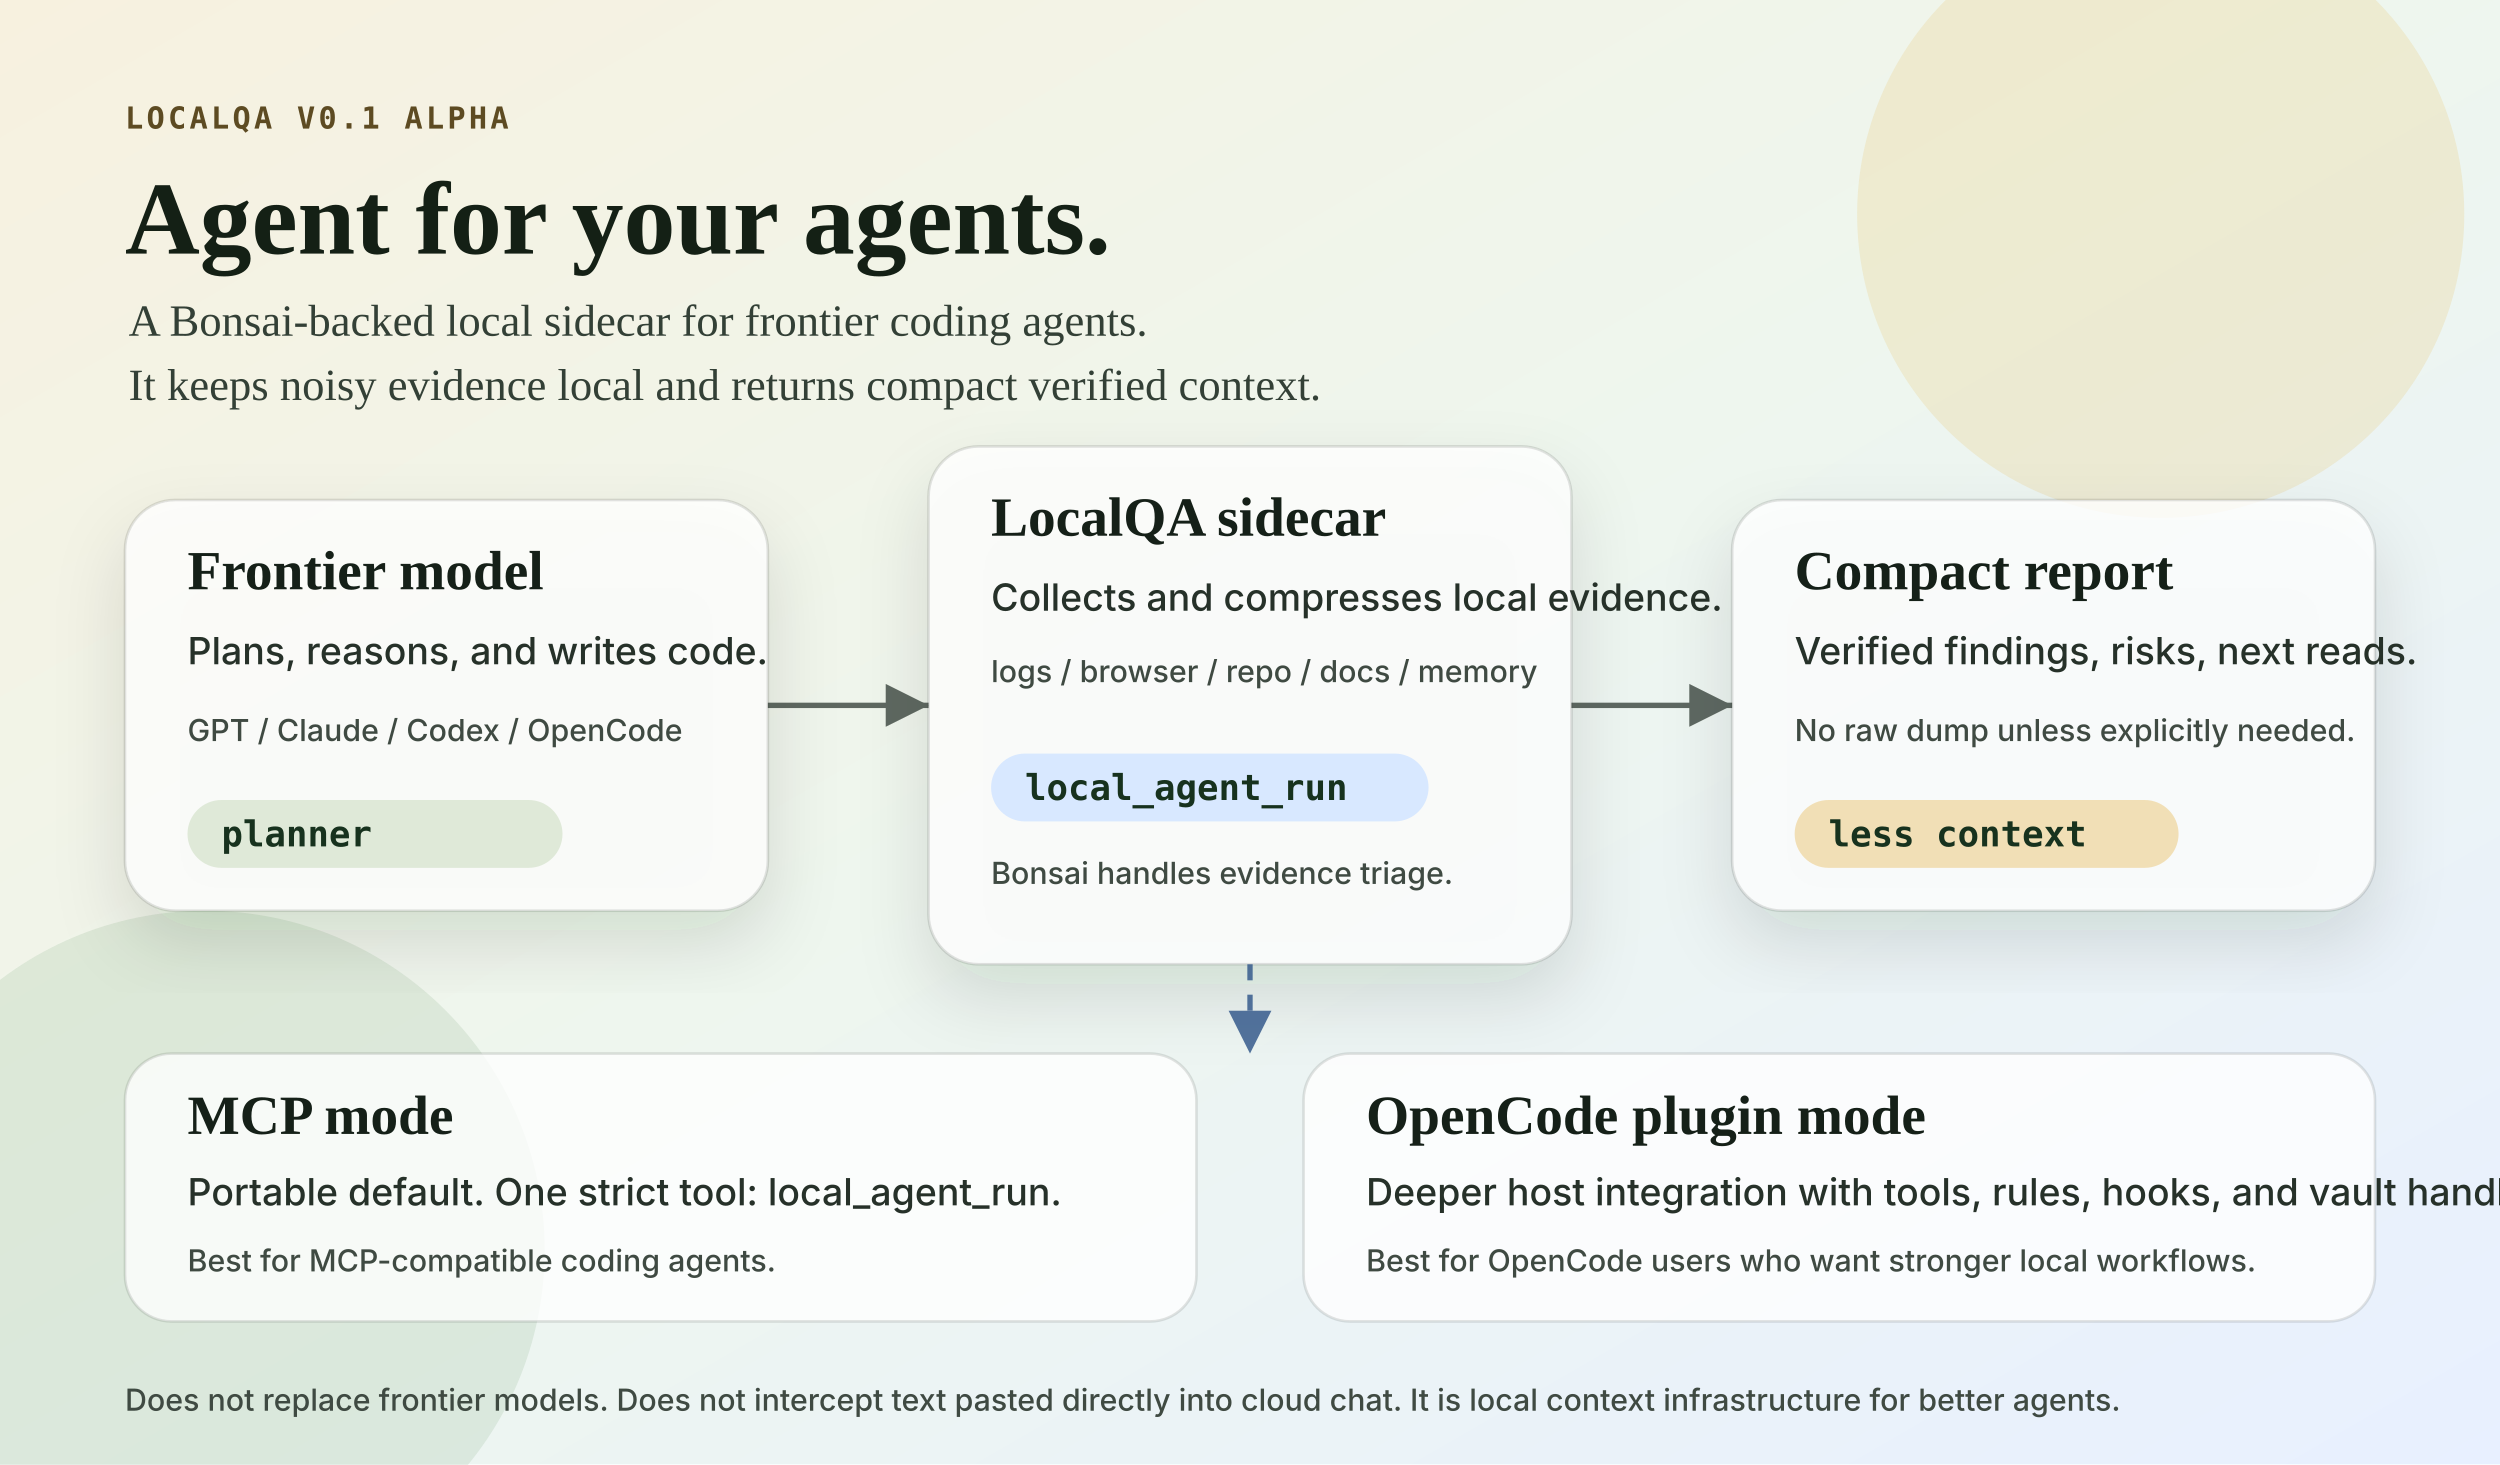
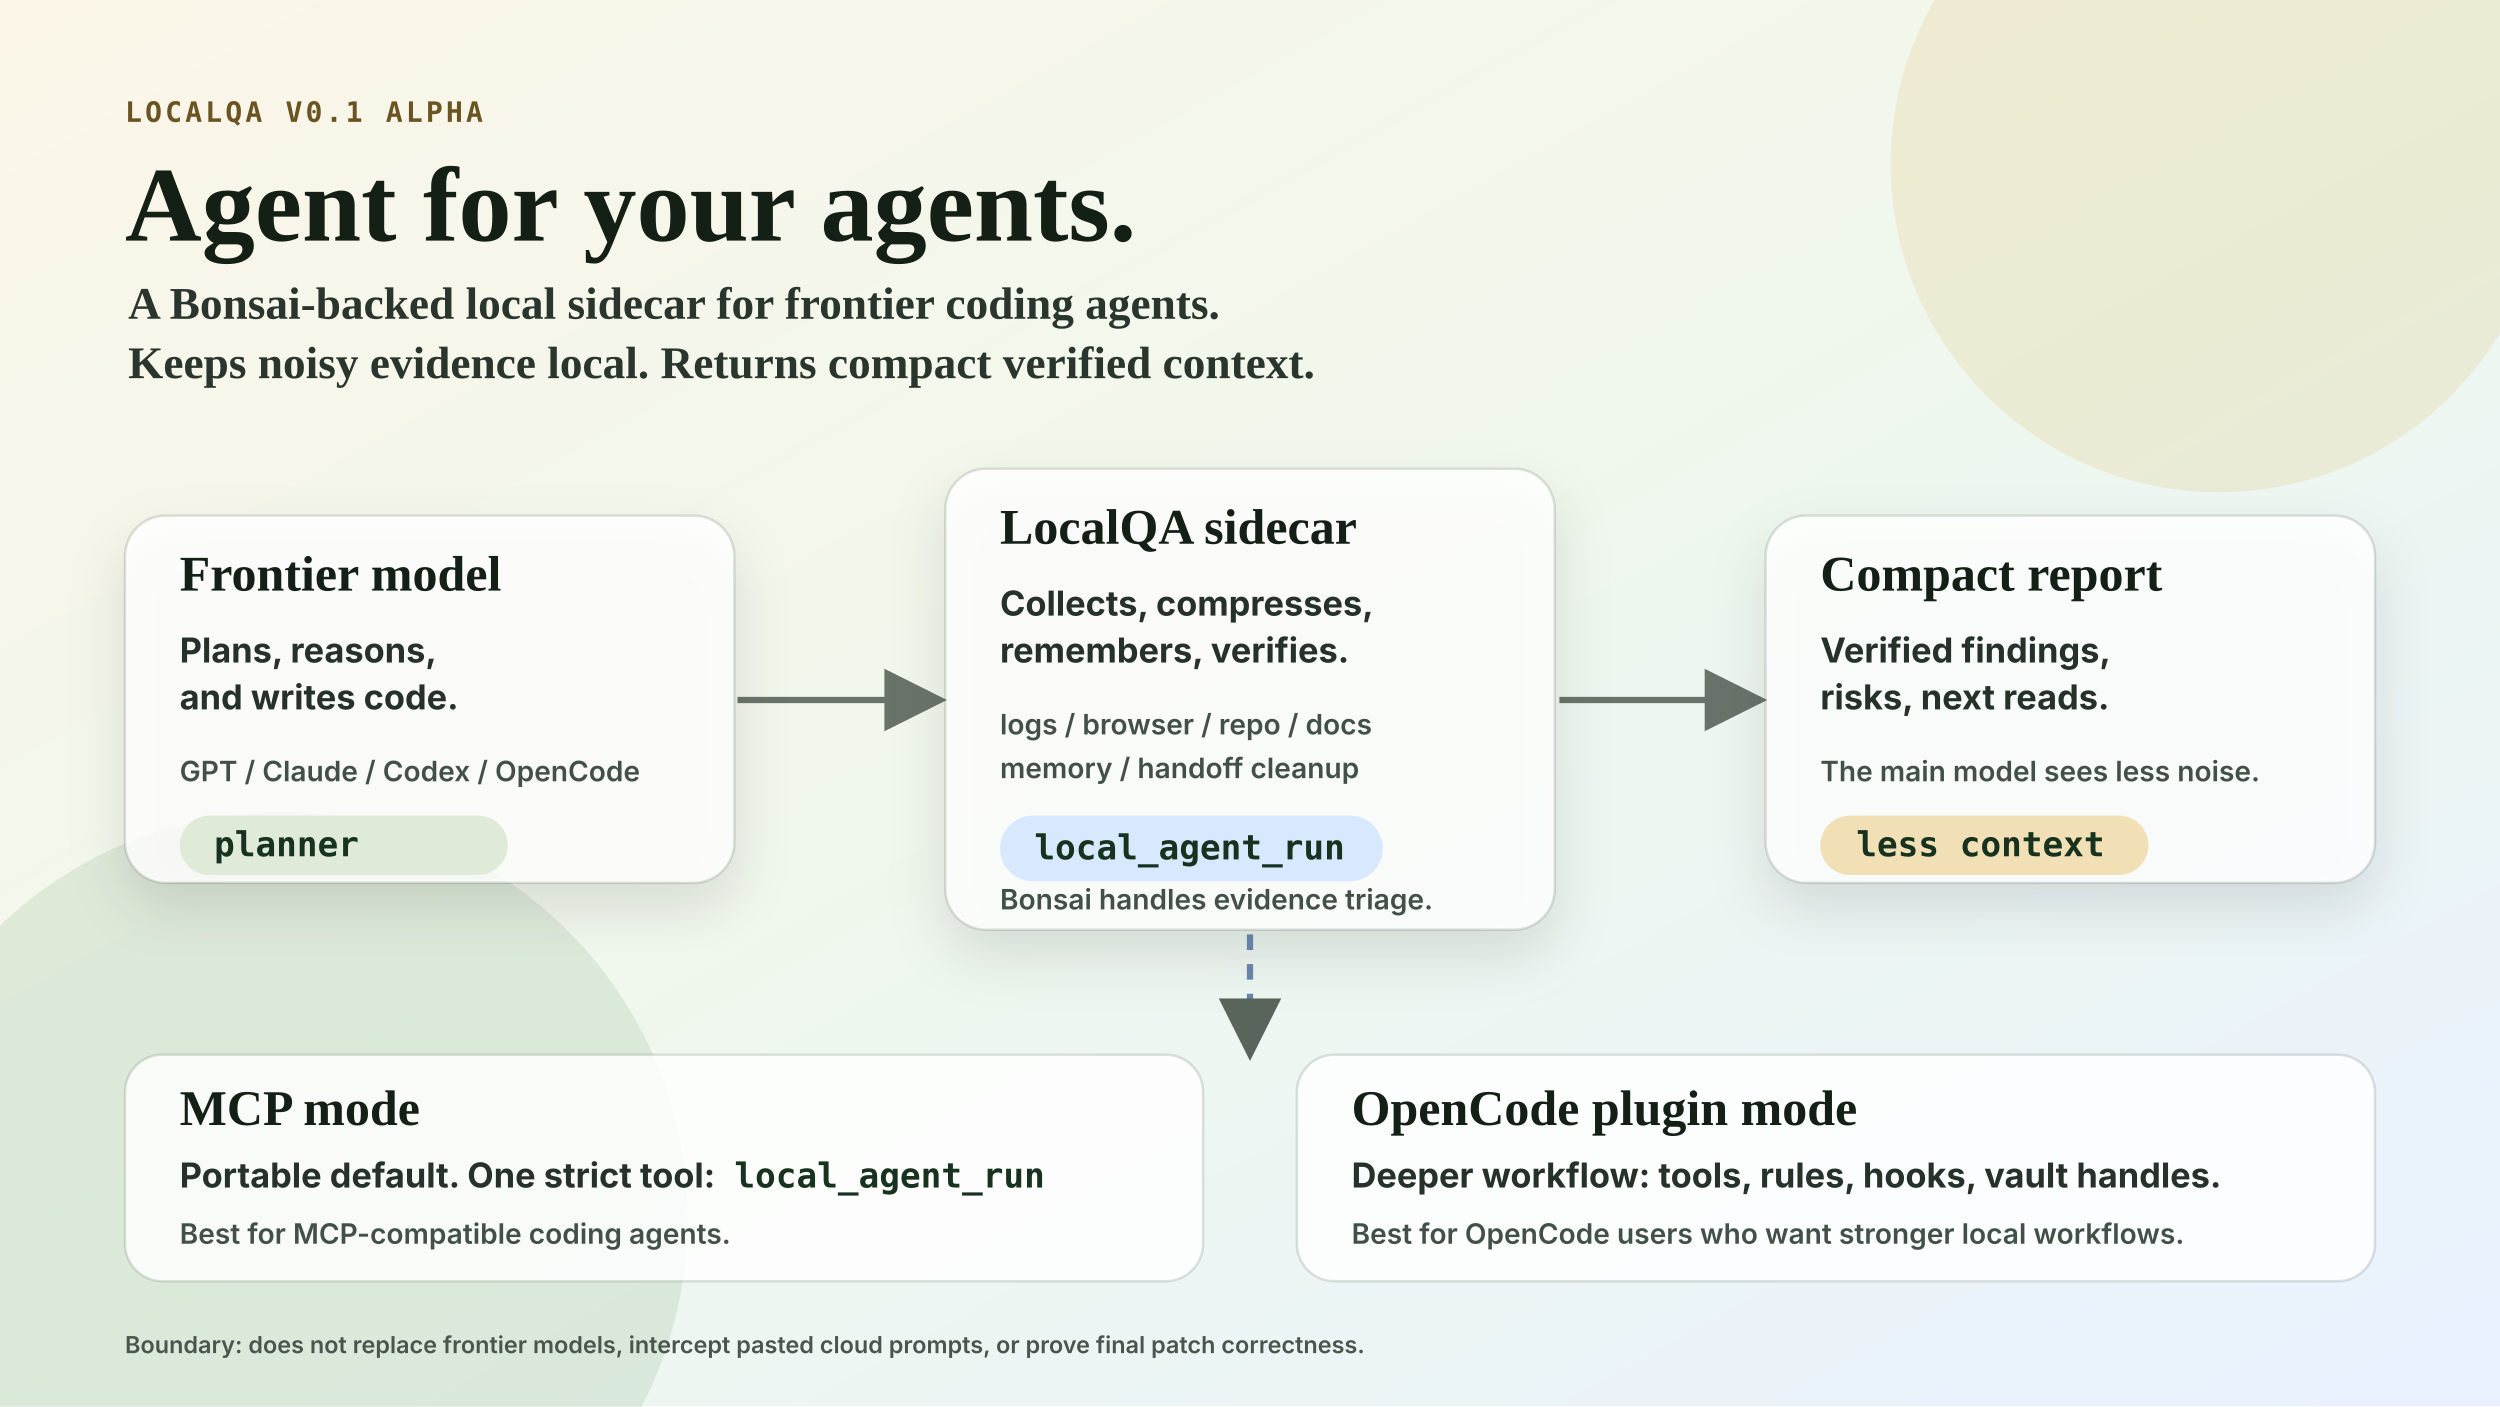
- <svg xmlns="http://www.w3.org/2000/svg" width="1400" height="820" viewBox="0 0 1400 820" role="img" aria-labelledby="title desc">
+ <svg xmlns="http://www.w3.org/2000/svg" width="1600" height="900" viewBox="0 0 1600 900" role="img" aria-labelledby="title desc">
  <defs>
    <linearGradient id="bg" x1="0" y1="0" x2="1" y2="1">
-       <stop offset="0" stop-color="#f7f1df" />
-       <stop offset="0.48" stop-color="#eef6ee" />
-       <stop offset="1" stop-color="#e8f0ff" />
+       <stop offset="0" stop-color="#fbf6e8" />
+       <stop offset="0.55" stop-color="#eef7ee" />
+       <stop offset="1" stop-color="#e9f1ff" />
    </linearGradient>
    <filter id="shadow" x="-20%" y="-20%" width="140%" height="140%">
-       <feDropShadow dx="0" dy="18" stdDeviation="20" flood-color="#162017" flood-opacity="0.16" />
+       <feDropShadow dx="0" dy="16" stdDeviation="18" flood-color="#142015" flood-opacity="0.14" />
    </filter>
+     <marker id="arrow" markerWidth="14" markerHeight="14" refX="11" refY="7" orient="auto">
+       <path d="M2,2 L12,7 L2,12 Z" fill="#344036" />
+     </marker>
    <style>
-       .title { font: 800 58px Georgia, 'Times New Roman', serif; fill: #142015; }
-       .subtitle { font: 500 25px Georgia, 'Times New Roman', serif; fill: #334036; }
-       .eyebrow { font: 700 17px ui-monospace, SFMono-Regular, Menlo, monospace; fill: #5d4b22; letter-spacing: 1.8px; }
-       .h2 { font: 800 31px Georgia, 'Times New Roman', serif; fill: #152018; }
-       .body { font: 500 21px ui-sans-serif, -apple-system, BlinkMacSystemFont, 'Segoe UI', sans-serif; fill: #263129; }
-       .small { font: 500 17px ui-sans-serif, -apple-system, BlinkMacSystemFont, 'Segoe UI', sans-serif; fill: #3f4a42; }
-       .mono { font: 700 20px ui-monospace, SFMono-Regular, Menlo, monospace; fill: #17321e; }
-       .card { fill: rgba(255,255,255,0.78); stroke: rgba(20,32,21,0.12); stroke-width: 1.5; }
-       .dark { fill: #142015; }
-       .green { fill: #315f3a; }
-       .blue { fill: #365b8c; }
-       .gold { fill: #b87b1f; }
-       .line { stroke: #263129; stroke-width: 3; fill: none; marker-end: url(#arrow); opacity: 0.72; }
-       .dash { stroke: #365b8c; stroke-width: 3; fill: none; stroke-dasharray: 9 8; marker-end: url(#arrowBlue); opacity: 0.85; }
+       .title { font: 800 68px Georgia, 'Times New Roman', serif; fill: #142015; }
+       .subtitle { font: 600 29px Georgia, 'Times New Roman', serif; fill: #29352d; }
+       .eyebrow { font: 800 18px ui-monospace, SFMono-Regular, Menlo, monospace; fill: #6a5422; letter-spacing: 2px; }
+       .h2 { font: 800 32px Georgia, 'Times New Roman', serif; fill: #142015; }
+       .body { font: 650 22px ui-sans-serif, -apple-system, BlinkMacSystemFont, 'Segoe UI', sans-serif; fill: #263129; }
+       .small { font: 560 18px ui-sans-serif, -apple-system, BlinkMacSystemFont, 'Segoe UI', sans-serif; fill: #425047; }
+       .mono { font: 800 22px ui-monospace, SFMono-Regular, Menlo, monospace; fill: #17321e; }
+       .tiny { font: 560 15px ui-sans-serif, -apple-system, BlinkMacSystemFont, 'Segoe UI', sans-serif; fill: #4a554d; }
+       .card { fill: rgba(255,255,255,0.82); stroke: rgba(20,32,21,0.13); stroke-width: 1.6; }
+       .line { stroke: #344036; stroke-width: 4; fill: none; marker-end: url(#arrow); opacity: 0.72; }
+       .blueLine { stroke: #466899; stroke-width: 4; fill: none; marker-end: url(#arrow); opacity: 0.80; stroke-dasharray: 10 9; }
    </style>
-     <marker id="arrow" markerWidth="12" markerHeight="12" refX="10" refY="6" orient="auto">
-       <path d="M2,2 L10,6 L2,10 Z" fill="#263129" />
-     </marker>
-     <marker id="arrowBlue" markerWidth="12" markerHeight="12" refX="10" refY="6" orient="auto">
-       <path d="M2,2 L10,6 L2,10 Z" fill="#365b8c" />
-     </marker>
  </defs>
-   <rect width="1400" height="820" fill="url(#bg)" />
-   <circle cx="1210" cy="120" r="170" fill="#e7c46d" opacity="0.23" />
-   <circle cx="115" cy="700" r="190" fill="#719e70" opacity="0.16" />
-   <text class="eyebrow" x="70" y="72">LOCALQA V0.1 ALPHA</text>
-   <text class="title" x="70" y="142">Agent for your agents.</text>
-   <text class="subtitle" x="72" y="188">A Bonsai-backed local sidecar for frontier coding agents.</text>
-   <text class="subtitle" x="72" y="224">It keeps noisy evidence local and returns compact verified context.</text>
-   <rect class="card" x="70" y="280" width="360" height="230" rx="28" filter="url(#shadow)" />
-   <text class="h2" x="105" y="330">Frontier model</text>
-   <text class="body" x="105" y="372">Plans, reasons, and writes code.</text>
-   <text class="small" x="105" y="415">GPT / Claude / Codex / OpenCode</text>
-   <rect x="105" y="448" width="210" height="38" rx="19" fill="#dfe9d8" />
-   <text class="mono" x="124" y="474">planner</text>
-   <rect class="card" x="520" y="250" width="360" height="290" rx="28" filter="url(#shadow)" />
-   <text class="h2" x="555" y="300">LocalQA sidecar</text>
-   <text class="body" x="555" y="342">Collects and compresses local evidence.</text>
-   <text class="small" x="555" y="382">logs / browser / repo / docs / memory</text>
-   <rect x="555" y="422" width="245" height="38" rx="19" fill="#d8e8ff" />
-   <text class="mono" x="574" y="448">local_agent_run</text>
-   <text class="small" x="555" y="495">Bonsai handles evidence triage.</text>
-   <rect class="card" x="970" y="280" width="360" height="230" rx="28" filter="url(#shadow)" />
-   <text class="h2" x="1005" y="330">Compact report</text>
-   <text class="body" x="1005" y="372">Verified findings, risks, next reads.</text>
-   <text class="small" x="1005" y="415">No raw dump unless explicitly needed.</text>
-   <rect x="1005" y="448" width="215" height="38" rx="19" fill="#f1dfb6" />
-   <text class="mono" x="1024" y="474">less context</text>
-   <path class="line" d="M430 395 C465 395 485 395 520 395" />
-   <path class="line" d="M880 395 C915 395 935 395 970 395" />
-   <rect class="card" x="70" y="590" width="600" height="150" rx="26" />
-   <text class="h2" x="105" y="635">MCP mode</text>
-   <text class="body" x="105" y="675">Portable default. One strict tool: local_agent_run.</text>
-   <text class="small" x="105" y="712">Best for MCP-compatible coding agents.</text>
-   <rect class="card" x="730" y="590" width="600" height="150" rx="26" />
-   <text class="h2" x="765" y="635">OpenCode plugin mode</text>
-   <text class="body" x="765" y="675">Deeper host integration with tools, rules, hooks, and vault handles.</text>
-   <text class="small" x="765" y="712">Best for OpenCode users who want stronger local workflows.</text>
-   <path class="dash" d="M700 540 C700 560 700 570 700 590" />
-   <text class="small" x="70" y="790">Does not replace frontier models. Does not intercept text pasted directly into cloud chat. It is local context infrastructure for better agents.</text>
+   <rect width="1600" height="900" fill="url(#bg)" />
+   <circle cx="1420" cy="105" r="210" fill="#dfb85c" opacity="0.18" />
+   <circle cx="180" cy="780" r="260" fill="#6f9d6f" opacity="0.16" />
+   <text class="eyebrow" x="80" y="78">LOCALQA V0.1 ALPHA</text>
+   <text class="title" x="80" y="154">Agent for your agents.</text>
+   <text class="subtitle" x="82" y="204">A Bonsai-backed local sidecar for frontier coding agents.</text>
+   <text class="subtitle" x="82" y="242">Keeps noisy evidence local. Returns compact verified context.</text>
+   <rect class="card" x="80" y="330" width="390" height="235" rx="26" filter="url(#shadow)" />
+   <text class="h2" x="115" y="378">Frontier model</text>
+   <text class="body" x="115" y="424">Plans, reasons,</text>
+   <text class="body" x="115" y="454">and writes code.</text>
+   <text class="small" x="115" y="500">GPT / Claude / Codex / OpenCode</text>
+   <rect x="115" y="522" width="210" height="38" rx="19" fill="#dfead8" />
+   <text class="mono" x="137" y="548">planner</text>
+   <rect class="card" x="605" y="300" width="390" height="295" rx="26" filter="url(#shadow)" />
+   <text class="h2" x="640" y="348">LocalQA sidecar</text>
+   <text class="body" x="640" y="394">Collects, compresses,</text>
+   <text class="body" x="640" y="424">remembers, verifies.</text>
+   <text class="small" x="640" y="470">logs / browser / repo / docs</text>
+   <text class="small" x="640" y="498">memory / handoff cleanup</text>
+   <rect x="640" y="522" width="245" height="42" rx="21" fill="#d8e8ff" />
+   <text class="mono" x="662" y="550">local_agent_run</text>
+   <text class="small" x="640" y="582">Bonsai handles evidence triage.</text>
+   <rect class="card" x="1130" y="330" width="390" height="235" rx="26" filter="url(#shadow)" />
+   <text class="h2" x="1165" y="378">Compact report</text>
+   <text class="body" x="1165" y="424">Verified findings,</text>
+   <text class="body" x="1165" y="454">risks, next reads.</text>
+   <text class="small" x="1165" y="500">The main model sees less noise.</text>
+   <rect x="1165" y="522" width="210" height="38" rx="19" fill="#f1dfb6" />
+   <text class="mono" x="1188" y="548">less context</text>
+   <path class="line" d="M472 448 C515 448 560 448 602 448" />
+   <path class="line" d="M998 448 C1045 448 1085 448 1127 448" />
+   <path class="blueLine" d="M800 598 C800 630 800 650 800 675" />
+   <rect class="card" x="80" y="675" width="690" height="145" rx="24" />
+   <text class="h2" x="115" y="720">MCP mode</text>
+   <text class="body" x="115" y="760">Portable default. One strict tool:</text>
+   <text class="mono" x="470" y="760">local_agent_run</text>
+   <text class="small" x="115" y="796">Best for MCP-compatible coding agents.</text>
+   <rect class="card" x="830" y="675" width="690" height="145" rx="24" />
+   <text class="h2" x="865" y="720">OpenCode plugin mode</text>
+   <text class="body" x="865" y="760">Deeper workflow: tools, rules, hooks, vault handles.</text>
+   <text class="small" x="865" y="796">Best for OpenCode users who want stronger local workflows.</text>
+   <text class="tiny" x="80" y="866">Boundary: does not replace frontier models, intercept pasted cloud prompts, or prove final patch correctness.</text>
</svg>
